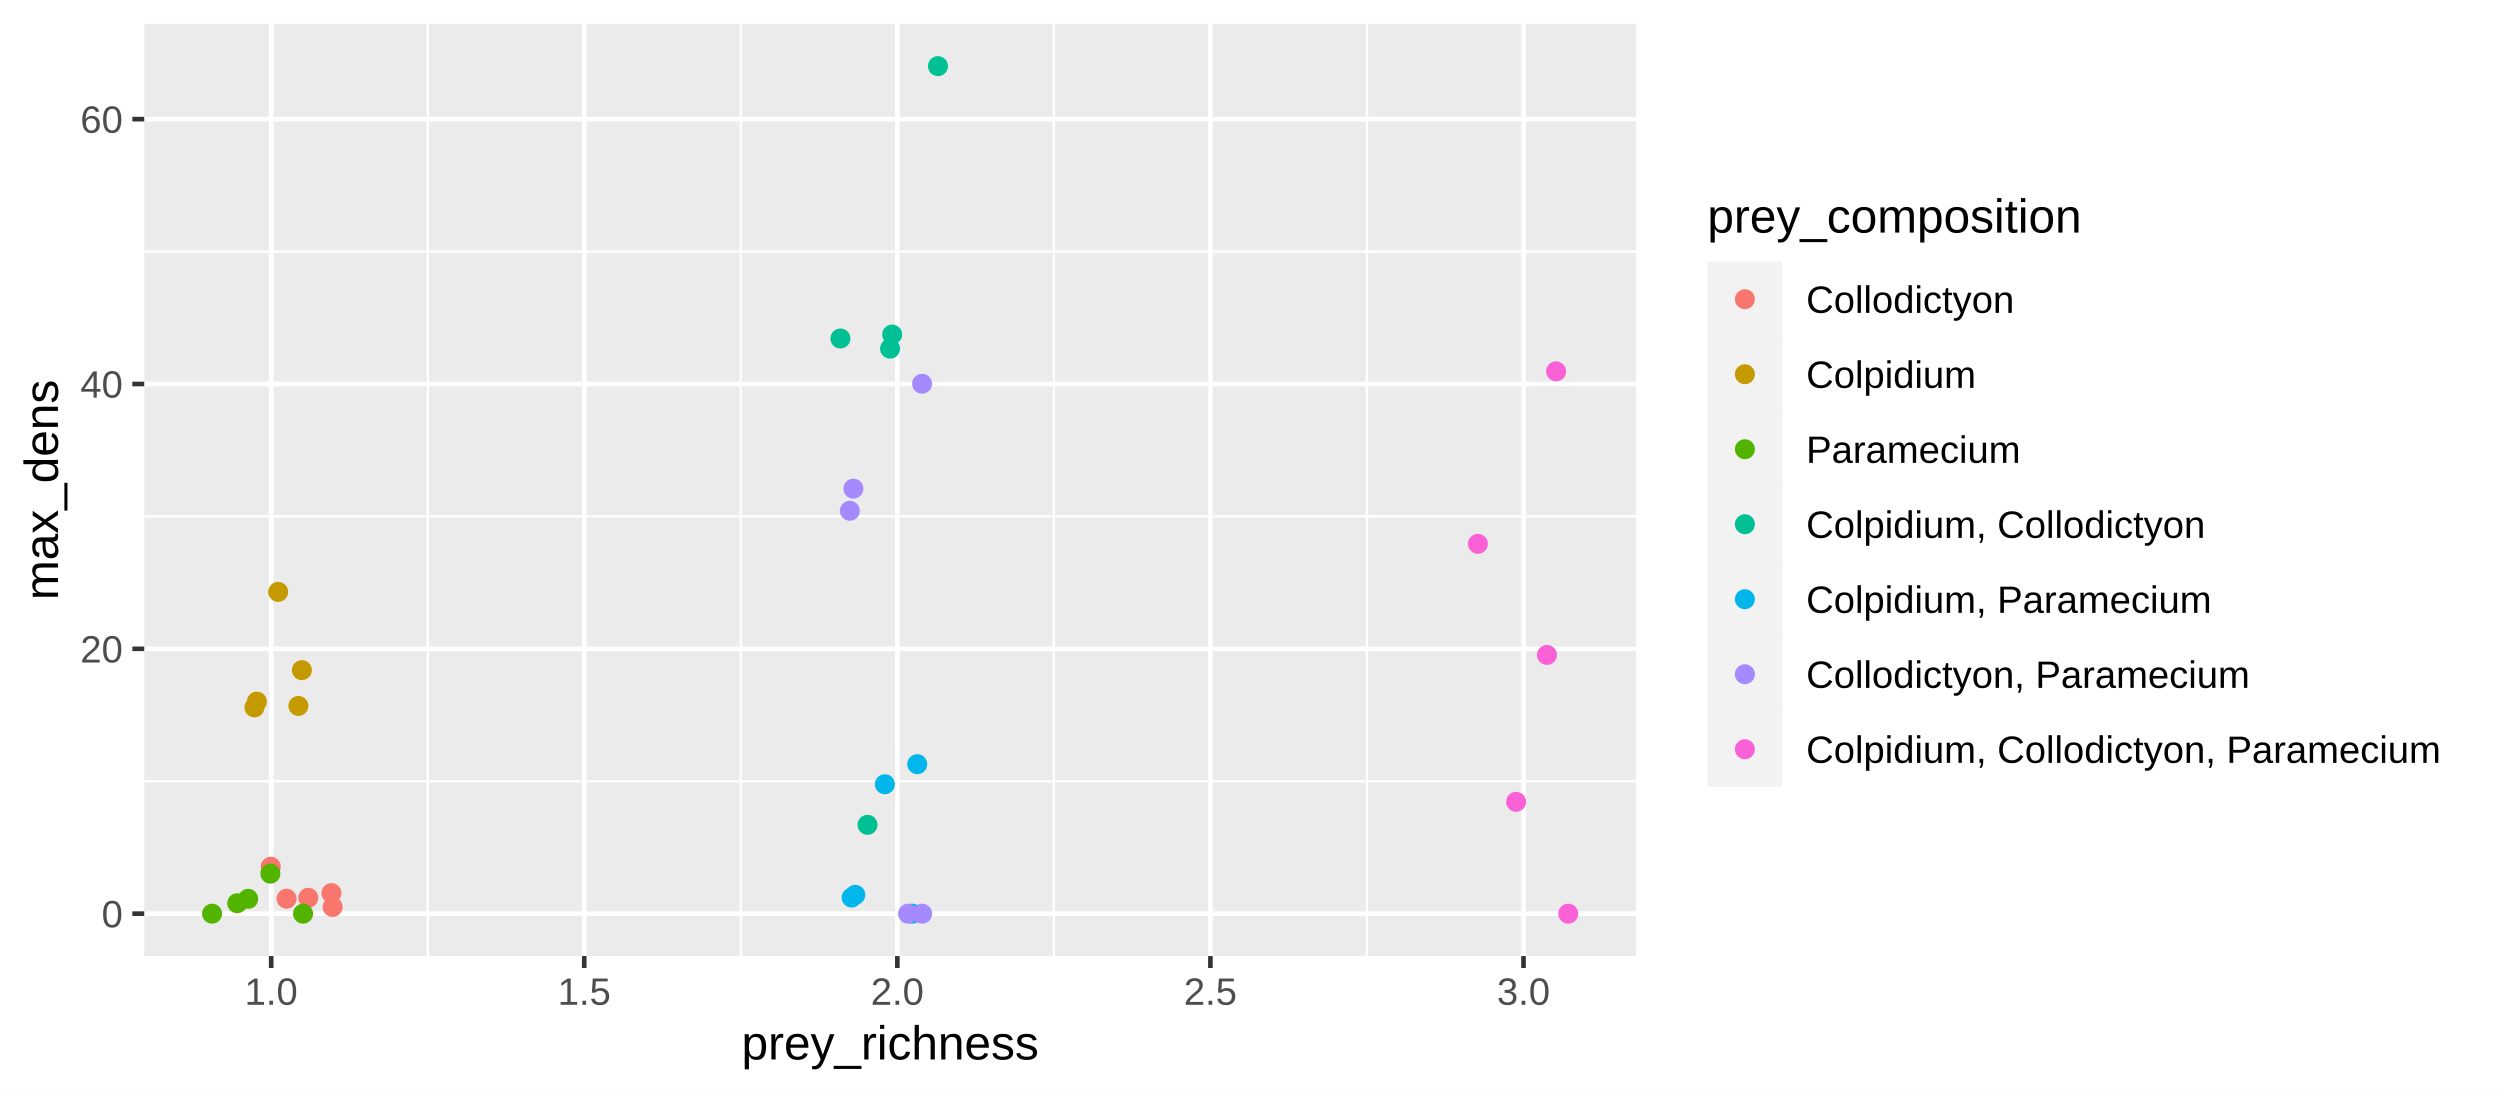
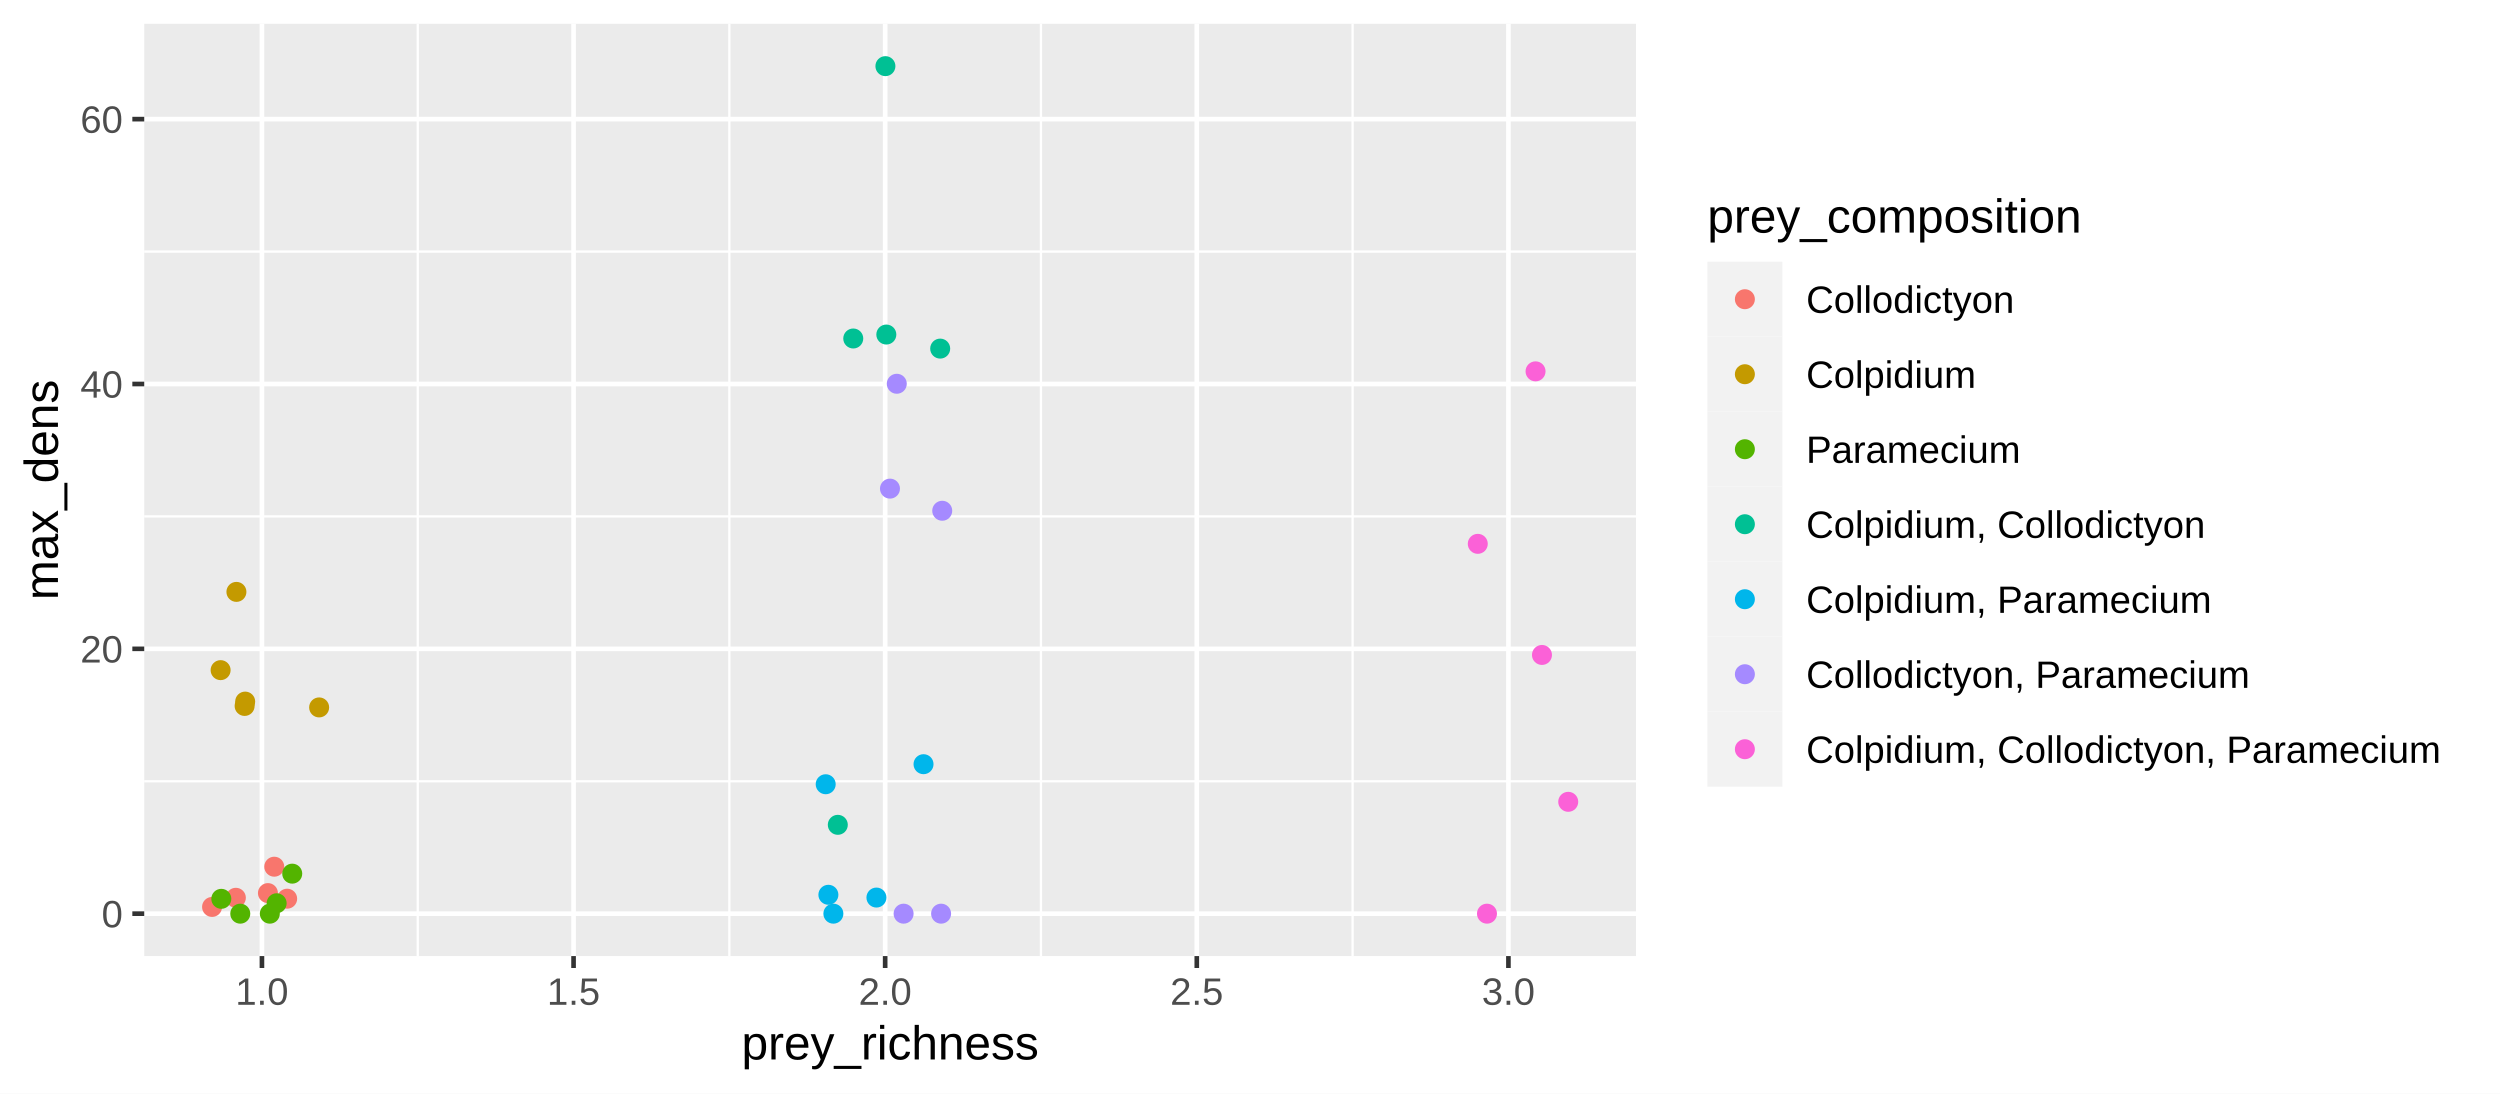
<svg xmlns="http://www.w3.org/2000/svg" viewBox="0 0 576.00 252.00">
  <defs>
    <style type="text/css">
    line, polyline, polygon, path, rect, circle {
      fill: none;
      stroke: #000000;
      stroke-linecap: round;
      stroke-linejoin: round;
      stroke-miterlimit: 10.00;
    }
  </style>
  </defs>
  <rect width="100%" height="100%" style="stroke: none; fill: #FFFFFF;" />
  <rect x="0" y="0.00" width="576.00" height="252.00" style="stroke-width: 1.07; stroke: none;" />
  <defs>
    <clipPath id="cpMzMuMjN8Mzc2Ljk0fDIyMC4yOHw1LjQ4">
      <rect x="33.23" y="5.48" width="343.71" height="214.80" />
    </clipPath>
  </defs>
  <rect x="33.23" y="5.48" width="343.71" height="214.80" style="stroke-width: 1.07; stroke: none; fill: #EBEBEB;" clip-path="url(#cpMzMuMjN8Mzc2Ljk0fDIyMC4yOHw1LjQ4)" />
  <polyline points="33.23,180.00 376.94,180.00 " style="stroke-width: 0.53; stroke: #FFFFFF; stroke-linecap: butt;" clip-path="url(#cpMzMuMjN8Mzc2Ljk0fDIyMC4yOHw1LjQ4)" />
  <polyline points="33.23,118.98 376.94,118.98 " style="stroke-width: 0.53; stroke: #FFFFFF; stroke-linecap: butt;" clip-path="url(#cpMzMuMjN8Mzc2Ljk0fDIyMC4yOHw1LjQ4)" />
  <polyline points="33.23,57.96 376.94,57.96 " style="stroke-width: 0.53; stroke: #FFFFFF; stroke-linecap: butt;" clip-path="url(#cpMzMuMjN8Mzc2Ljk0fDIyMC4yOHw1LjQ4)" />
-   <polyline points="98.55,220.28 98.55,5.48 " style="stroke-width: 0.53; stroke: #FFFFFF; stroke-linecap: butt;" clip-path="url(#cpMzMuMjN8Mzc2Ljk0fDIyMC4yOHw1LjQ4)" />
-   <polyline points="170.68,220.28 170.68,5.48 " style="stroke-width: 0.53; stroke: #FFFFFF; stroke-linecap: butt;" clip-path="url(#cpMzMuMjN8Mzc2Ljk0fDIyMC4yOHw1LjQ4)" />
-   <polyline points="242.81,220.28 242.81,5.48 " style="stroke-width: 0.53; stroke: #FFFFFF; stroke-linecap: butt;" clip-path="url(#cpMzMuMjN8Mzc2Ljk0fDIyMC4yOHw1LjQ4)" />
-   <polyline points="314.95,220.28 314.95,5.48 " style="stroke-width: 0.53; stroke: #FFFFFF; stroke-linecap: butt;" clip-path="url(#cpMzMuMjN8Mzc2Ljk0fDIyMC4yOHw1LjQ4)" />
+   <polyline points="96.25,220.28 96.25,5.48 " style="stroke-width: 0.53; stroke: #FFFFFF; stroke-linecap: butt;" clip-path="url(#cpMzMuMjN8Mzc2Ljk0fDIyMC4yOHw1LjQ4)" />
+   <polyline points="168.04,220.28 168.04,5.48 " style="stroke-width: 0.53; stroke: #FFFFFF; stroke-linecap: butt;" clip-path="url(#cpMzMuMjN8Mzc2Ljk0fDIyMC4yOHw1LjQ4)" />
+   <polyline points="239.84,220.28 239.84,5.48 " style="stroke-width: 0.53; stroke: #FFFFFF; stroke-linecap: butt;" clip-path="url(#cpMzMuMjN8Mzc2Ljk0fDIyMC4yOHw1LjQ4)" />
+   <polyline points="311.64,220.28 311.64,5.48 " style="stroke-width: 0.53; stroke: #FFFFFF; stroke-linecap: butt;" clip-path="url(#cpMzMuMjN8Mzc2Ljk0fDIyMC4yOHw1LjQ4)" />
  <polyline points="33.23,210.51 376.94,210.51 " style="stroke-width: 1.07; stroke: #FFFFFF; stroke-linecap: butt;" clip-path="url(#cpMzMuMjN8Mzc2Ljk0fDIyMC4yOHw1LjQ4)" />
  <polyline points="33.23,149.49 376.94,149.49 " style="stroke-width: 1.07; stroke: #FFFFFF; stroke-linecap: butt;" clip-path="url(#cpMzMuMjN8Mzc2Ljk0fDIyMC4yOHw1LjQ4)" />
  <polyline points="33.23,88.47 376.94,88.47 " style="stroke-width: 1.07; stroke: #FFFFFF; stroke-linecap: butt;" clip-path="url(#cpMzMuMjN8Mzc2Ljk0fDIyMC4yOHw1LjQ4)" />
  <polyline points="33.23,27.45 376.94,27.45 " style="stroke-width: 1.07; stroke: #FFFFFF; stroke-linecap: butt;" clip-path="url(#cpMzMuMjN8Mzc2Ljk0fDIyMC4yOHw1LjQ4)" />
-   <polyline points="62.48,220.28 62.48,5.48 " style="stroke-width: 1.07; stroke: #FFFFFF; stroke-linecap: butt;" clip-path="url(#cpMzMuMjN8Mzc2Ljk0fDIyMC4yOHw1LjQ4)" />
-   <polyline points="134.61,220.28 134.61,5.48 " style="stroke-width: 1.07; stroke: #FFFFFF; stroke-linecap: butt;" clip-path="url(#cpMzMuMjN8Mzc2Ljk0fDIyMC4yOHw1LjQ4)" />
-   <polyline points="206.75,220.28 206.75,5.48 " style="stroke-width: 1.07; stroke: #FFFFFF; stroke-linecap: butt;" clip-path="url(#cpMzMuMjN8Mzc2Ljk0fDIyMC4yOHw1LjQ4)" />
-   <polyline points="278.88,220.28 278.88,5.48 " style="stroke-width: 1.07; stroke: #FFFFFF; stroke-linecap: butt;" clip-path="url(#cpMzMuMjN8Mzc2Ljk0fDIyMC4yOHw1LjQ4)" />
-   <polyline points="351.02,220.28 351.02,5.48 " style="stroke-width: 1.07; stroke: #FFFFFF; stroke-linecap: butt;" clip-path="url(#cpMzMuMjN8Mzc2Ljk0fDIyMC4yOHw1LjQ4)" />
-   <circle cx="76.64" cy="208.96" r="1.95" style="stroke-width: 0.71; stroke: #F8766D; fill: #F8766D;" clip-path="url(#cpMzMuMjN8Mzc2Ljk0fDIyMC4yOHw1LjQ4)" />
-   <circle cx="62.38" cy="199.69" r="1.95" style="stroke-width: 0.71; stroke: #F8766D; fill: #F8766D;" clip-path="url(#cpMzMuMjN8Mzc2Ljk0fDIyMC4yOHw1LjQ4)" />
-   <circle cx="76.36" cy="205.77" r="1.95" style="stroke-width: 0.71; stroke: #F8766D; fill: #F8766D;" clip-path="url(#cpMzMuMjN8Mzc2Ljk0fDIyMC4yOHw1LjQ4)" />
-   <circle cx="66.03" cy="207.06" r="1.95" style="stroke-width: 0.71; stroke: #F8766D; fill: #F8766D;" clip-path="url(#cpMzMuMjN8Mzc2Ljk0fDIyMC4yOHw1LjQ4)" />
-   <circle cx="71.03" cy="206.85" r="1.95" style="stroke-width: 0.71; stroke: #F8766D; fill: #F8766D;" clip-path="url(#cpMzMuMjN8Mzc2Ljk0fDIyMC4yOHw1LjQ4)" />
-   <circle cx="58.62" cy="162.99" r="1.95" style="stroke-width: 0.71; stroke: #C49A00; fill: #C49A00;" clip-path="url(#cpMzMuMjN8Mzc2Ljk0fDIyMC4yOHw1LjQ4)" />
-   <circle cx="64.09" cy="136.37" r="1.95" style="stroke-width: 0.71; stroke: #C49A00; fill: #C49A00;" clip-path="url(#cpMzMuMjN8Mzc2Ljk0fDIyMC4yOHw1LjQ4)" />
-   <circle cx="68.75" cy="162.65" r="1.95" style="stroke-width: 0.71; stroke: #C49A00; fill: #C49A00;" clip-path="url(#cpMzMuMjN8Mzc2Ljk0fDIyMC4yOHw1LjQ4)" />
-   <circle cx="59.19" cy="161.65" r="1.95" style="stroke-width: 0.71; stroke: #C49A00; fill: #C49A00;" clip-path="url(#cpMzMuMjN8Mzc2Ljk0fDIyMC4yOHw1LjQ4)" />
-   <circle cx="69.55" cy="154.40" r="1.95" style="stroke-width: 0.71; stroke: #C49A00; fill: #C49A00;" clip-path="url(#cpMzMuMjN8Mzc2Ljk0fDIyMC4yOHw1LjQ4)" />
-   <circle cx="62.29" cy="201.29" r="1.95" style="stroke-width: 0.71; stroke: #53B400; fill: #53B400;" clip-path="url(#cpMzMuMjN8Mzc2Ljk0fDIyMC4yOHw1LjQ4)" />
-   <circle cx="48.86" cy="210.51" r="1.95" style="stroke-width: 0.71; stroke: #53B400; fill: #53B400;" clip-path="url(#cpMzMuMjN8Mzc2Ljk0fDIyMC4yOHw1LjQ4)" />
-   <circle cx="54.66" cy="208.11" r="1.95" style="stroke-width: 0.71; stroke: #53B400; fill: #53B400;" clip-path="url(#cpMzMuMjN8Mzc2Ljk0fDIyMC4yOHw1LjQ4)" />
-   <circle cx="69.83" cy="210.51" r="1.95" style="stroke-width: 0.71; stroke: #53B400; fill: #53B400;" clip-path="url(#cpMzMuMjN8Mzc2Ljk0fDIyMC4yOHw1LjQ4)" />
-   <circle cx="57.19" cy="207.09" r="1.95" style="stroke-width: 0.71; stroke: #53B400; fill: #53B400;" clip-path="url(#cpMzMuMjN8Mzc2Ljk0fDIyMC4yOHw1LjQ4)" />
-   <circle cx="216.11" cy="15.24" r="1.95" style="stroke-width: 0.71; stroke: #00C094; fill: #00C094;" clip-path="url(#cpMzMuMjN8Mzc2Ljk0fDIyMC4yOHw1LjQ4)" />
-   <circle cx="193.63" cy="77.99" r="1.95" style="stroke-width: 0.71; stroke: #00C094; fill: #00C094;" clip-path="url(#cpMzMuMjN8Mzc2Ljk0fDIyMC4yOHw1LjQ4)" />
-   <circle cx="199.88" cy="190.04" r="1.95" style="stroke-width: 0.71; stroke: #00C094; fill: #00C094;" clip-path="url(#cpMzMuMjN8Mzc2Ljk0fDIyMC4yOHw1LjQ4)" />
-   <circle cx="205.07" cy="80.32" r="1.95" style="stroke-width: 0.71; stroke: #00C094; fill: #00C094;" clip-path="url(#cpMzMuMjN8Mzc2Ljk0fDIyMC4yOHw1LjQ4)" />
-   <circle cx="205.55" cy="77.08" r="1.95" style="stroke-width: 0.71; stroke: #00C094; fill: #00C094;" clip-path="url(#cpMzMuMjN8Mzc2Ljk0fDIyMC4yOHw1LjQ4)" />
-   <circle cx="211.33" cy="176.07" r="1.95" style="stroke-width: 0.71; stroke: #00B6EB; fill: #00B6EB;" clip-path="url(#cpMzMuMjN8Mzc2Ljk0fDIyMC4yOHw1LjQ4)" />
-   <circle cx="210.20" cy="210.51" r="1.95" style="stroke-width: 0.71; stroke: #00B6EB; fill: #00B6EB;" clip-path="url(#cpMzMuMjN8Mzc2Ljk0fDIyMC4yOHw1LjQ4)" />
-   <circle cx="196.22" cy="206.80" r="1.95" style="stroke-width: 0.71; stroke: #00B6EB; fill: #00B6EB;" clip-path="url(#cpMzMuMjN8Mzc2Ljk0fDIyMC4yOHw1LjQ4)" />
-   <circle cx="197.06" cy="206.16" r="1.95" style="stroke-width: 0.71; stroke: #00B6EB; fill: #00B6EB;" clip-path="url(#cpMzMuMjN8Mzc2Ljk0fDIyMC4yOHw1LjQ4)" />
-   <circle cx="203.87" cy="180.69" r="1.95" style="stroke-width: 0.71; stroke: #00B6EB; fill: #00B6EB;" clip-path="url(#cpMzMuMjN8Mzc2Ljk0fDIyMC4yOHw1LjQ4)" />
-   <circle cx="195.81" cy="117.68" r="1.95" style="stroke-width: 0.71; stroke: #A58AFF; fill: #A58AFF;" clip-path="url(#cpMzMuMjN8Mzc2Ljk0fDIyMC4yOHw1LjQ4)" />
-   <circle cx="196.62" cy="112.58" r="1.95" style="stroke-width: 0.71; stroke: #A58AFF; fill: #A58AFF;" clip-path="url(#cpMzMuMjN8Mzc2Ljk0fDIyMC4yOHw1LjQ4)" />
-   <circle cx="209.22" cy="210.51" r="1.95" style="stroke-width: 0.71; stroke: #A58AFF; fill: #A58AFF;" clip-path="url(#cpMzMuMjN8Mzc2Ljk0fDIyMC4yOHw1LjQ4)" />
-   <circle cx="212.45" cy="88.42" r="1.95" style="stroke-width: 0.71; stroke: #A58AFF; fill: #A58AFF;" clip-path="url(#cpMzMuMjN8Mzc2Ljk0fDIyMC4yOHw1LjQ4)" />
-   <circle cx="212.46" cy="210.51" r="1.95" style="stroke-width: 0.71; stroke: #A58AFF; fill: #A58AFF;" clip-path="url(#cpMzMuMjN8Mzc2Ljk0fDIyMC4yOHw1LjQ4)" />
-   <circle cx="358.53" cy="85.56" r="1.95" style="stroke-width: 0.71; stroke: #FB61D7; fill: #FB61D7;" clip-path="url(#cpMzMuMjN8Mzc2Ljk0fDIyMC4yOHw1LjQ4)" />
-   <circle cx="356.42" cy="150.90" r="1.95" style="stroke-width: 0.71; stroke: #FB61D7; fill: #FB61D7;" clip-path="url(#cpMzMuMjN8Mzc2Ljk0fDIyMC4yOHw1LjQ4)" />
-   <circle cx="340.51" cy="125.30" r="1.95" style="stroke-width: 0.71; stroke: #FB61D7; fill: #FB61D7;" clip-path="url(#cpMzMuMjN8Mzc2Ljk0fDIyMC4yOHw1LjQ4)" />
-   <circle cx="361.32" cy="210.51" r="1.95" style="stroke-width: 0.71; stroke: #FB61D7; fill: #FB61D7;" clip-path="url(#cpMzMuMjN8Mzc2Ljk0fDIyMC4yOHw1LjQ4)" />
-   <circle cx="349.31" cy="184.74" r="1.95" style="stroke-width: 0.71; stroke: #FB61D7; fill: #FB61D7;" clip-path="url(#cpMzMuMjN8Mzc2Ljk0fDIyMC4yOHw1LjQ4)" />
+   <polyline points="60.35,220.28 60.35,5.48 " style="stroke-width: 1.07; stroke: #FFFFFF; stroke-linecap: butt;" clip-path="url(#cpMzMuMjN8Mzc2Ljk0fDIyMC4yOHw1LjQ4)" />
+   <polyline points="132.15,220.28 132.15,5.48 " style="stroke-width: 1.07; stroke: #FFFFFF; stroke-linecap: butt;" clip-path="url(#cpMzMuMjN8Mzc2Ljk0fDIyMC4yOHw1LjQ4)" />
+   <polyline points="203.94,220.28 203.94,5.48 " style="stroke-width: 1.07; stroke: #FFFFFF; stroke-linecap: butt;" clip-path="url(#cpMzMuMjN8Mzc2Ljk0fDIyMC4yOHw1LjQ4)" />
+   <polyline points="275.74,220.28 275.74,5.48 " style="stroke-width: 1.07; stroke: #FFFFFF; stroke-linecap: butt;" clip-path="url(#cpMzMuMjN8Mzc2Ljk0fDIyMC4yOHw1LjQ4)" />
+   <polyline points="347.54,220.28 347.54,5.48 " style="stroke-width: 1.07; stroke: #FFFFFF; stroke-linecap: butt;" clip-path="url(#cpMzMuMjN8Mzc2Ljk0fDIyMC4yOHw1LjQ4)" />
+   <circle cx="48.86" cy="208.96" r="1.95" style="stroke-width: 0.71; stroke: #F8766D; fill: #F8766D;" clip-path="url(#cpMzMuMjN8Mzc2Ljk0fDIyMC4yOHw1LjQ4)" />
+   <circle cx="63.19" cy="199.69" r="1.95" style="stroke-width: 0.71; stroke: #F8766D; fill: #F8766D;" clip-path="url(#cpMzMuMjN8Mzc2Ljk0fDIyMC4yOHw1LjQ4)" />
+   <circle cx="61.73" cy="205.77" r="1.95" style="stroke-width: 0.71; stroke: #F8766D; fill: #F8766D;" clip-path="url(#cpMzMuMjN8Mzc2Ljk0fDIyMC4yOHw1LjQ4)" />
+   <circle cx="66.16" cy="207.06" r="1.95" style="stroke-width: 0.71; stroke: #F8766D; fill: #F8766D;" clip-path="url(#cpMzMuMjN8Mzc2Ljk0fDIyMC4yOHw1LjQ4)" />
+   <circle cx="54.34" cy="206.85" r="1.95" style="stroke-width: 0.71; stroke: #F8766D; fill: #F8766D;" clip-path="url(#cpMzMuMjN8Mzc2Ljk0fDIyMC4yOHw1LjQ4)" />
+   <circle cx="73.53" cy="162.99" r="1.95" style="stroke-width: 0.71; stroke: #C49A00; fill: #C49A00;" clip-path="url(#cpMzMuMjN8Mzc2Ljk0fDIyMC4yOHw1LjQ4)" />
+   <circle cx="54.47" cy="136.37" r="1.95" style="stroke-width: 0.71; stroke: #C49A00; fill: #C49A00;" clip-path="url(#cpMzMuMjN8Mzc2Ljk0fDIyMC4yOHw1LjQ4)" />
+   <circle cx="56.36" cy="162.65" r="1.95" style="stroke-width: 0.71; stroke: #C49A00; fill: #C49A00;" clip-path="url(#cpMzMuMjN8Mzc2Ljk0fDIyMC4yOHw1LjQ4)" />
+   <circle cx="56.49" cy="161.65" r="1.95" style="stroke-width: 0.71; stroke: #C49A00; fill: #C49A00;" clip-path="url(#cpMzMuMjN8Mzc2Ljk0fDIyMC4yOHw1LjQ4)" />
+   <circle cx="50.83" cy="154.40" r="1.95" style="stroke-width: 0.71; stroke: #C49A00; fill: #C49A00;" clip-path="url(#cpMzMuMjN8Mzc2Ljk0fDIyMC4yOHw1LjQ4)" />
+   <circle cx="67.33" cy="201.29" r="1.95" style="stroke-width: 0.71; stroke: #53B400; fill: #53B400;" clip-path="url(#cpMzMuMjN8Mzc2Ljk0fDIyMC4yOHw1LjQ4)" />
+   <circle cx="62.17" cy="210.51" r="1.95" style="stroke-width: 0.71; stroke: #53B400; fill: #53B400;" clip-path="url(#cpMzMuMjN8Mzc2Ljk0fDIyMC4yOHw1LjQ4)" />
+   <circle cx="63.74" cy="208.11" r="1.95" style="stroke-width: 0.71; stroke: #53B400; fill: #53B400;" clip-path="url(#cpMzMuMjN8Mzc2Ljk0fDIyMC4yOHw1LjQ4)" />
+   <circle cx="55.36" cy="210.51" r="1.95" style="stroke-width: 0.71; stroke: #53B400; fill: #53B400;" clip-path="url(#cpMzMuMjN8Mzc2Ljk0fDIyMC4yOHw1LjQ4)" />
+   <circle cx="50.99" cy="207.09" r="1.95" style="stroke-width: 0.71; stroke: #53B400; fill: #53B400;" clip-path="url(#cpMzMuMjN8Mzc2Ljk0fDIyMC4yOHw1LjQ4)" />
+   <circle cx="204.00" cy="15.24" r="1.95" style="stroke-width: 0.71; stroke: #00C094; fill: #00C094;" clip-path="url(#cpMzMuMjN8Mzc2Ljk0fDIyMC4yOHw1LjQ4)" />
+   <circle cx="196.59" cy="77.99" r="1.95" style="stroke-width: 0.71; stroke: #00C094; fill: #00C094;" clip-path="url(#cpMzMuMjN8Mzc2Ljk0fDIyMC4yOHw1LjQ4)" />
+   <circle cx="193.03" cy="190.04" r="1.95" style="stroke-width: 0.71; stroke: #00C094; fill: #00C094;" clip-path="url(#cpMzMuMjN8Mzc2Ljk0fDIyMC4yOHw1LjQ4)" />
+   <circle cx="216.62" cy="80.32" r="1.95" style="stroke-width: 0.71; stroke: #00C094; fill: #00C094;" clip-path="url(#cpMzMuMjN8Mzc2Ljk0fDIyMC4yOHw1LjQ4)" />
+   <circle cx="204.21" cy="77.08" r="1.95" style="stroke-width: 0.71; stroke: #00C094; fill: #00C094;" clip-path="url(#cpMzMuMjN8Mzc2Ljk0fDIyMC4yOHw1LjQ4)" />
+   <circle cx="212.78" cy="176.07" r="1.95" style="stroke-width: 0.71; stroke: #00B6EB; fill: #00B6EB;" clip-path="url(#cpMzMuMjN8Mzc2Ljk0fDIyMC4yOHw1LjQ4)" />
+   <circle cx="192.01" cy="210.51" r="1.95" style="stroke-width: 0.71; stroke: #00B6EB; fill: #00B6EB;" clip-path="url(#cpMzMuMjN8Mzc2Ljk0fDIyMC4yOHw1LjQ4)" />
+   <circle cx="201.93" cy="206.80" r="1.95" style="stroke-width: 0.71; stroke: #00B6EB; fill: #00B6EB;" clip-path="url(#cpMzMuMjN8Mzc2Ljk0fDIyMC4yOHw1LjQ4)" />
+   <circle cx="190.86" cy="206.16" r="1.95" style="stroke-width: 0.71; stroke: #00B6EB; fill: #00B6EB;" clip-path="url(#cpMzMuMjN8Mzc2Ljk0fDIyMC4yOHw1LjQ4)" />
+   <circle cx="190.24" cy="180.69" r="1.95" style="stroke-width: 0.71; stroke: #00B6EB; fill: #00B6EB;" clip-path="url(#cpMzMuMjN8Mzc2Ljk0fDIyMC4yOHw1LjQ4)" />
+   <circle cx="217.09" cy="117.68" r="1.95" style="stroke-width: 0.71; stroke: #A58AFF; fill: #A58AFF;" clip-path="url(#cpMzMuMjN8Mzc2Ljk0fDIyMC4yOHw1LjQ4)" />
+   <circle cx="205.05" cy="112.58" r="1.95" style="stroke-width: 0.71; stroke: #A58AFF; fill: #A58AFF;" clip-path="url(#cpMzMuMjN8Mzc2Ljk0fDIyMC4yOHw1LjQ4)" />
+   <circle cx="208.19" cy="210.51" r="1.95" style="stroke-width: 0.71; stroke: #A58AFF; fill: #A58AFF;" clip-path="url(#cpMzMuMjN8Mzc2Ljk0fDIyMC4yOHw1LjQ4)" />
+   <circle cx="206.62" cy="88.42" r="1.95" style="stroke-width: 0.71; stroke: #A58AFF; fill: #A58AFF;" clip-path="url(#cpMzMuMjN8Mzc2Ljk0fDIyMC4yOHw1LjQ4)" />
+   <circle cx="216.83" cy="210.51" r="1.95" style="stroke-width: 0.71; stroke: #A58AFF; fill: #A58AFF;" clip-path="url(#cpMzMuMjN8Mzc2Ljk0fDIyMC4yOHw1LjQ4)" />
+   <circle cx="353.79" cy="85.56" r="1.95" style="stroke-width: 0.71; stroke: #FB61D7; fill: #FB61D7;" clip-path="url(#cpMzMuMjN8Mzc2Ljk0fDIyMC4yOHw1LjQ4)" />
+   <circle cx="355.27" cy="150.90" r="1.95" style="stroke-width: 0.71; stroke: #FB61D7; fill: #FB61D7;" clip-path="url(#cpMzMuMjN8Mzc2Ljk0fDIyMC4yOHw1LjQ4)" />
+   <circle cx="340.48" cy="125.30" r="1.95" style="stroke-width: 0.71; stroke: #FB61D7; fill: #FB61D7;" clip-path="url(#cpMzMuMjN8Mzc2Ljk0fDIyMC4yOHw1LjQ4)" />
+   <circle cx="342.60" cy="210.51" r="1.95" style="stroke-width: 0.71; stroke: #FB61D7; fill: #FB61D7;" clip-path="url(#cpMzMuMjN8Mzc2Ljk0fDIyMC4yOHw1LjQ4)" />
+   <circle cx="361.32" cy="184.74" r="1.95" style="stroke-width: 0.71; stroke: #FB61D7; fill: #FB61D7;" clip-path="url(#cpMzMuMjN8Mzc2Ljk0fDIyMC4yOHw1LjQ4)" />
  <defs>
    <clipPath id="cpMC4wMHw1NzYuMDB8MjUyLjAwfDAuMDA=">
      <rect x="0.00" y="0.00" width="576.00" height="252.00" />
    </clipPath>
  </defs>
  <g clip-path="url(#cpMC4wMHw1NzYuMDB8MjUyLjAwfDAuMDA=)">
    <text x="23.41" y="213.66" style="font-size: 8.80px; fill: #4D4D4D; font-family: Arial;" textLength="4.89px" lengthAdjust="spacingAndGlyphs">0</text>
  </g>
  <g clip-path="url(#cpMC4wMHw1NzYuMDB8MjUyLjAwfDAuMDA=)">
    <text x="18.51" y="152.64" style="font-size: 8.80px; fill: #4D4D4D; font-family: Arial;" textLength="9.79px" lengthAdjust="spacingAndGlyphs">20</text>
  </g>
  <g clip-path="url(#cpMC4wMHw1NzYuMDB8MjUyLjAwfDAuMDA=)">
    <text x="18.51" y="91.62" style="font-size: 8.80px; fill: #4D4D4D; font-family: Arial;" textLength="9.79px" lengthAdjust="spacingAndGlyphs">40</text>
  </g>
  <g clip-path="url(#cpMC4wMHw1NzYuMDB8MjUyLjAwfDAuMDA=)">
    <text x="18.51" y="30.60" style="font-size: 8.80px; fill: #4D4D4D; font-family: Arial;" textLength="9.79px" lengthAdjust="spacingAndGlyphs">60</text>
  </g>
  <polyline points="30.49,210.51 33.23,210.51 " style="stroke-width: 1.07; stroke: #333333; stroke-linecap: butt;" clip-path="url(#cpMC4wMHw1NzYuMDB8MjUyLjAwfDAuMDA=)" />
  <polyline points="30.49,149.49 33.23,149.49 " style="stroke-width: 1.07; stroke: #333333; stroke-linecap: butt;" clip-path="url(#cpMC4wMHw1NzYuMDB8MjUyLjAwfDAuMDA=)" />
  <polyline points="30.49,88.47 33.23,88.47 " style="stroke-width: 1.07; stroke: #333333; stroke-linecap: butt;" clip-path="url(#cpMC4wMHw1NzYuMDB8MjUyLjAwfDAuMDA=)" />
  <polyline points="30.49,27.45 33.23,27.45 " style="stroke-width: 1.07; stroke: #333333; stroke-linecap: butt;" clip-path="url(#cpMC4wMHw1NzYuMDB8MjUyLjAwfDAuMDA=)" />
-   <polyline points="62.48,223.02 62.48,220.28 " style="stroke-width: 1.07; stroke: #333333; stroke-linecap: butt;" clip-path="url(#cpMC4wMHw1NzYuMDB8MjUyLjAwfDAuMDA=)" />
-   <polyline points="134.61,223.02 134.61,220.28 " style="stroke-width: 1.07; stroke: #333333; stroke-linecap: butt;" clip-path="url(#cpMC4wMHw1NzYuMDB8MjUyLjAwfDAuMDA=)" />
-   <polyline points="206.75,223.02 206.75,220.28 " style="stroke-width: 1.07; stroke: #333333; stroke-linecap: butt;" clip-path="url(#cpMC4wMHw1NzYuMDB8MjUyLjAwfDAuMDA=)" />
-   <polyline points="278.88,223.02 278.88,220.28 " style="stroke-width: 1.07; stroke: #333333; stroke-linecap: butt;" clip-path="url(#cpMC4wMHw1NzYuMDB8MjUyLjAwfDAuMDA=)" />
-   <polyline points="351.02,223.02 351.02,220.28 " style="stroke-width: 1.07; stroke: #333333; stroke-linecap: butt;" clip-path="url(#cpMC4wMHw1NzYuMDB8MjUyLjAwfDAuMDA=)" />
+   <polyline points="60.35,223.02 60.35,220.28 " style="stroke-width: 1.07; stroke: #333333; stroke-linecap: butt;" clip-path="url(#cpMC4wMHw1NzYuMDB8MjUyLjAwfDAuMDA=)" />
+   <polyline points="132.15,223.02 132.15,220.28 " style="stroke-width: 1.07; stroke: #333333; stroke-linecap: butt;" clip-path="url(#cpMC4wMHw1NzYuMDB8MjUyLjAwfDAuMDA=)" />
+   <polyline points="203.94,223.02 203.94,220.28 " style="stroke-width: 1.07; stroke: #333333; stroke-linecap: butt;" clip-path="url(#cpMC4wMHw1NzYuMDB8MjUyLjAwfDAuMDA=)" />
+   <polyline points="275.74,223.02 275.74,220.28 " style="stroke-width: 1.07; stroke: #333333; stroke-linecap: butt;" clip-path="url(#cpMC4wMHw1NzYuMDB8MjUyLjAwfDAuMDA=)" />
+   <polyline points="347.54,223.02 347.54,220.28 " style="stroke-width: 1.07; stroke: #333333; stroke-linecap: butt;" clip-path="url(#cpMC4wMHw1NzYuMDB8MjUyLjAwfDAuMDA=)" />
  <g clip-path="url(#cpMC4wMHw1NzYuMDB8MjUyLjAwfDAuMDA=)">
-     <text x="56.36" y="231.51" style="font-size: 8.80px; fill: #4D4D4D; font-family: Arial;" textLength="12.23px" lengthAdjust="spacingAndGlyphs">1.0</text>
+     <text x="54.23" y="231.51" style="font-size: 8.80px; fill: #4D4D4D; font-family: Arial;" textLength="12.23px" lengthAdjust="spacingAndGlyphs">1.0</text>
  </g>
  <g clip-path="url(#cpMC4wMHw1NzYuMDB8MjUyLjAwfDAuMDA=)">
-     <text x="128.50" y="231.51" style="font-size: 8.80px; fill: #4D4D4D; font-family: Arial;" textLength="12.23px" lengthAdjust="spacingAndGlyphs">1.5</text>
+     <text x="126.03" y="231.51" style="font-size: 8.80px; fill: #4D4D4D; font-family: Arial;" textLength="12.23px" lengthAdjust="spacingAndGlyphs">1.5</text>
  </g>
  <g clip-path="url(#cpMC4wMHw1NzYuMDB8MjUyLjAwfDAuMDA=)">
-     <text x="200.63" y="231.51" style="font-size: 8.80px; fill: #4D4D4D; font-family: Arial;" textLength="12.23px" lengthAdjust="spacingAndGlyphs">2.0</text>
+     <text x="197.83" y="231.51" style="font-size: 8.80px; fill: #4D4D4D; font-family: Arial;" textLength="12.23px" lengthAdjust="spacingAndGlyphs">2.0</text>
  </g>
  <g clip-path="url(#cpMC4wMHw1NzYuMDB8MjUyLjAwfDAuMDA=)">
-     <text x="272.76" y="231.51" style="font-size: 8.80px; fill: #4D4D4D; font-family: Arial;" textLength="12.23px" lengthAdjust="spacingAndGlyphs">2.5</text>
+     <text x="269.62" y="231.51" style="font-size: 8.80px; fill: #4D4D4D; font-family: Arial;" textLength="12.23px" lengthAdjust="spacingAndGlyphs">2.5</text>
  </g>
  <g clip-path="url(#cpMC4wMHw1NzYuMDB8MjUyLjAwfDAuMDA=)">
-     <text x="344.90" y="231.51" style="font-size: 8.80px; fill: #4D4D4D; font-family: Arial;" textLength="12.23px" lengthAdjust="spacingAndGlyphs">3.0</text>
+     <text x="341.42" y="231.51" style="font-size: 8.80px; fill: #4D4D4D; font-family: Arial;" textLength="12.23px" lengthAdjust="spacingAndGlyphs">3.0</text>
  </g>
  <g clip-path="url(#cpMC4wMHw1NzYuMDB8MjUyLjAwfDAuMDA=)">
    <text x="170.85" y="244.10" style="font-size: 11.00px; font-family: Arial;" textLength="68.48px" lengthAdjust="spacingAndGlyphs">prey_richness</text>
  </g>
  <g clip-path="url(#cpMC4wMHw1NzYuMDB8MjUyLjAwfDAuMDA=)">
    <text transform="translate(13.35,138.25) rotate(-90)" style="font-size: 11.00px; font-family: Arial;" textLength="50.75px" lengthAdjust="spacingAndGlyphs">max_dens</text>
  </g>
  <rect x="387.90" y="39.02" width="182.62" height="147.72" style="stroke-width: 1.07; stroke: none; fill: #FFFFFF;" clip-path="url(#cpMC4wMHw1NzYuMDB8MjUyLjAwfDAuMDA=)" />
  <g clip-path="url(#cpMC4wMHw1NzYuMDB8MjUyLjAwfDAuMDA=)">
    <text x="393.38" y="53.60" style="font-size: 11.00px; font-family: Arial;" textLength="86.21px" lengthAdjust="spacingAndGlyphs">prey_composition</text>
  </g>
  <rect x="393.38" y="60.30" width="17.28" height="17.28" style="stroke-width: 1.07; stroke: none; fill: #F2F2F2;" clip-path="url(#cpMC4wMHw1NzYuMDB8MjUyLjAwfDAuMDA=)" />
  <circle cx="402.02" cy="68.94" r="1.95" style="stroke-width: 0.71; stroke: #F8766D; fill: #F8766D;" clip-path="url(#cpMC4wMHw1NzYuMDB8MjUyLjAwfDAuMDA=)" />
  <rect x="393.38" y="77.58" width="17.28" height="17.28" style="stroke-width: 1.07; stroke: none; fill: #F2F2F2;" clip-path="url(#cpMC4wMHw1NzYuMDB8MjUyLjAwfDAuMDA=)" />
  <circle cx="402.02" cy="86.22" r="1.95" style="stroke-width: 0.71; stroke: #C49A00; fill: #C49A00;" clip-path="url(#cpMC4wMHw1NzYuMDB8MjUyLjAwfDAuMDA=)" />
  <rect x="393.38" y="94.86" width="17.28" height="17.28" style="stroke-width: 1.07; stroke: none; fill: #F2F2F2;" clip-path="url(#cpMC4wMHw1NzYuMDB8MjUyLjAwfDAuMDA=)" />
  <circle cx="402.02" cy="103.50" r="1.95" style="stroke-width: 0.71; stroke: #53B400; fill: #53B400;" clip-path="url(#cpMC4wMHw1NzYuMDB8MjUyLjAwfDAuMDA=)" />
  <rect x="393.38" y="112.14" width="17.28" height="17.28" style="stroke-width: 1.07; stroke: none; fill: #F2F2F2;" clip-path="url(#cpMC4wMHw1NzYuMDB8MjUyLjAwfDAuMDA=)" />
  <circle cx="402.02" cy="120.78" r="1.95" style="stroke-width: 0.71; stroke: #00C094; fill: #00C094;" clip-path="url(#cpMC4wMHw1NzYuMDB8MjUyLjAwfDAuMDA=)" />
  <rect x="393.38" y="129.42" width="17.28" height="17.28" style="stroke-width: 1.07; stroke: none; fill: #F2F2F2;" clip-path="url(#cpMC4wMHw1NzYuMDB8MjUyLjAwfDAuMDA=)" />
  <circle cx="402.02" cy="138.06" r="1.95" style="stroke-width: 0.71; stroke: #00B6EB; fill: #00B6EB;" clip-path="url(#cpMC4wMHw1NzYuMDB8MjUyLjAwfDAuMDA=)" />
  <rect x="393.38" y="146.70" width="17.28" height="17.28" style="stroke-width: 1.07; stroke: none; fill: #F2F2F2;" clip-path="url(#cpMC4wMHw1NzYuMDB8MjUyLjAwfDAuMDA=)" />
  <circle cx="402.02" cy="155.34" r="1.95" style="stroke-width: 0.71; stroke: #A58AFF; fill: #A58AFF;" clip-path="url(#cpMC4wMHw1NzYuMDB8MjUyLjAwfDAuMDA=)" />
  <rect x="393.38" y="163.98" width="17.28" height="17.28" style="stroke-width: 1.07; stroke: none; fill: #F2F2F2;" clip-path="url(#cpMC4wMHw1NzYuMDB8MjUyLjAwfDAuMDA=)" />
  <circle cx="402.02" cy="172.62" r="1.95" style="stroke-width: 0.71; stroke: #FB61D7; fill: #FB61D7;" clip-path="url(#cpMC4wMHw1NzYuMDB8MjUyLjAwfDAuMDA=)" />
  <g clip-path="url(#cpMC4wMHw1NzYuMDB8MjUyLjAwfDAuMDA=)">
    <text x="416.14" y="72.09" style="font-size: 8.80px; font-family: Arial;" textLength="47.94px" lengthAdjust="spacingAndGlyphs">Collodictyon</text>
  </g>
  <g clip-path="url(#cpMC4wMHw1NzYuMDB8MjUyLjAwfDAuMDA=)">
    <text x="416.14" y="89.37" style="font-size: 8.80px; font-family: Arial;" textLength="39.13px" lengthAdjust="spacingAndGlyphs">Colpidium</text>
  </g>
  <g clip-path="url(#cpMC4wMHw1NzYuMDB8MjUyLjAwfDAuMDA=)">
    <text x="416.14" y="106.65" style="font-size: 8.80px; font-family: Arial;" textLength="49.39px" lengthAdjust="spacingAndGlyphs">Paramecium</text>
  </g>
  <g clip-path="url(#cpMC4wMHw1NzYuMDB8MjUyLjAwfDAuMDA=)">
    <text x="416.14" y="123.93" style="font-size: 8.80px; font-family: Arial;" textLength="91.95px" lengthAdjust="spacingAndGlyphs">Colpidium, Collodictyon</text>
  </g>
  <g clip-path="url(#cpMC4wMHw1NzYuMDB8MjUyLjAwfDAuMDA=)">
    <text x="416.14" y="141.21" style="font-size: 8.80px; font-family: Arial;" textLength="93.41px" lengthAdjust="spacingAndGlyphs">Colpidium, Paramecium</text>
  </g>
  <g clip-path="url(#cpMC4wMHw1NzYuMDB8MjUyLjAwfDAuMDA=)">
    <text x="416.14" y="158.49" style="font-size: 8.80px; font-family: Arial;" textLength="102.22px" lengthAdjust="spacingAndGlyphs">Collodictyon, Paramecium</text>
  </g>
  <g clip-path="url(#cpMC4wMHw1NzYuMDB8MjUyLjAwfDAuMDA=)">
    <text x="416.14" y="175.77" style="font-size: 8.80px; font-family: Arial;" textLength="146.24px" lengthAdjust="spacingAndGlyphs">Colpidium, Collodictyon, Paramecium</text>
  </g>
</svg>
